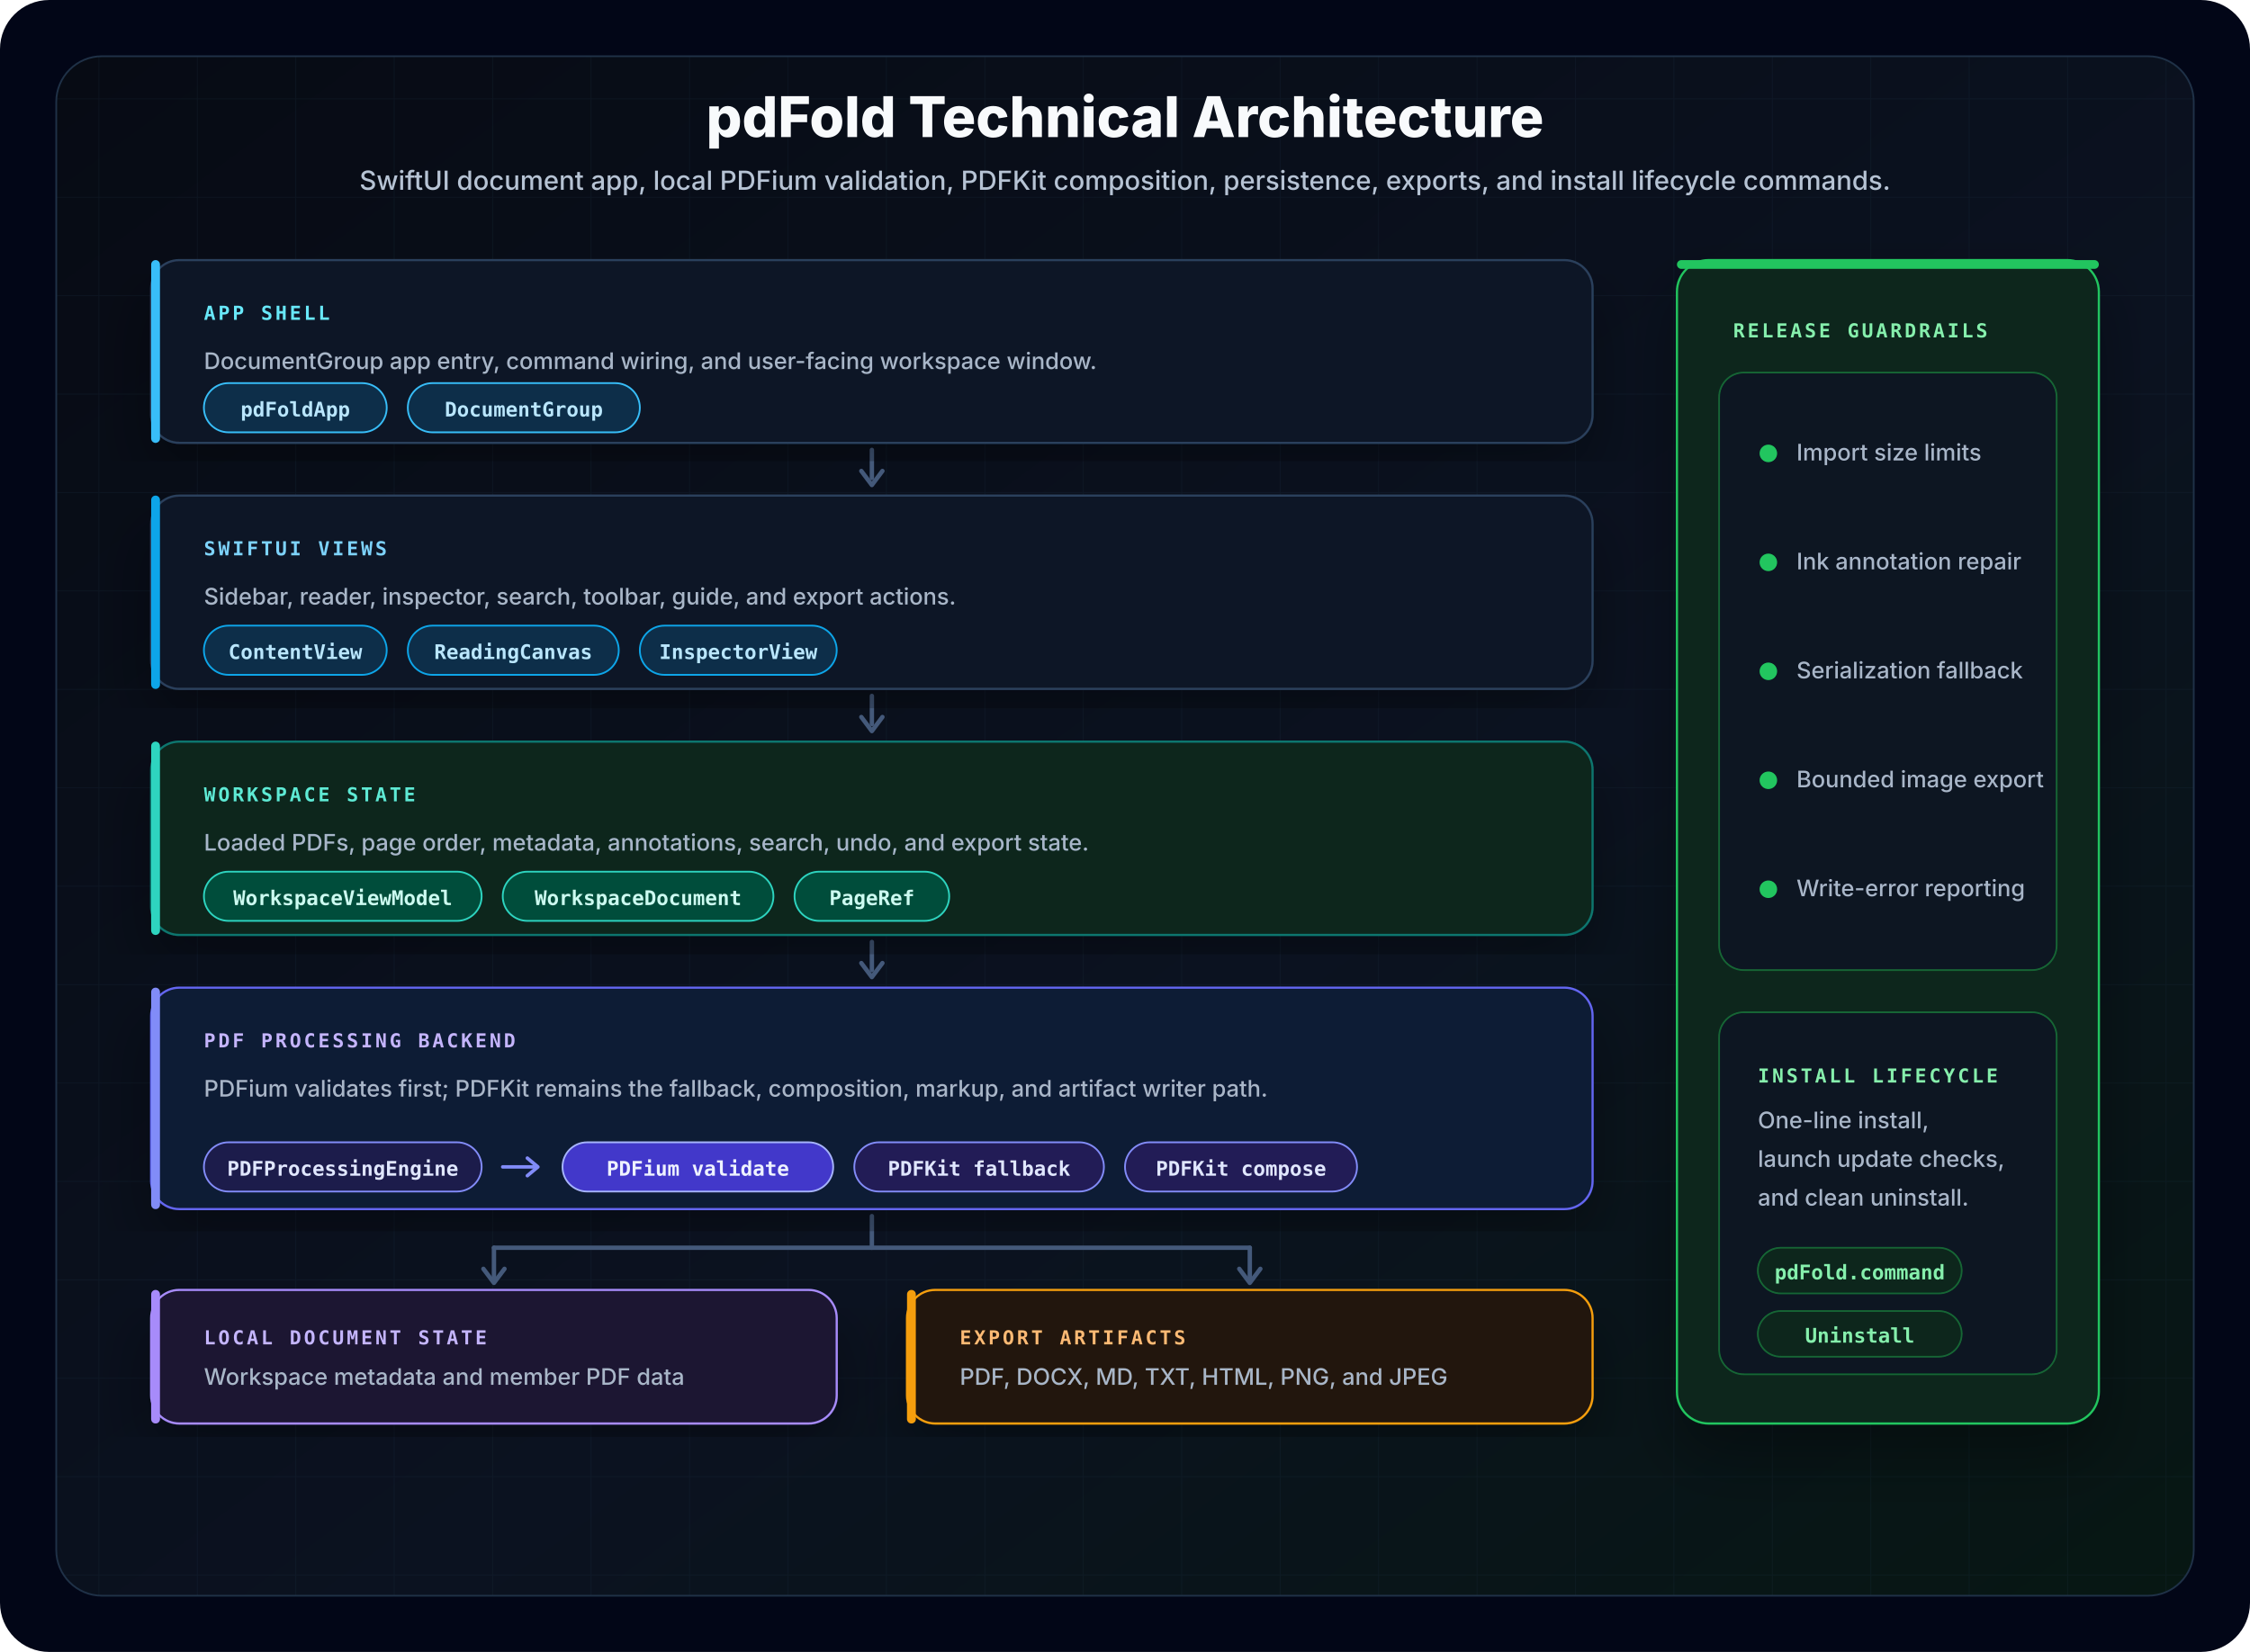
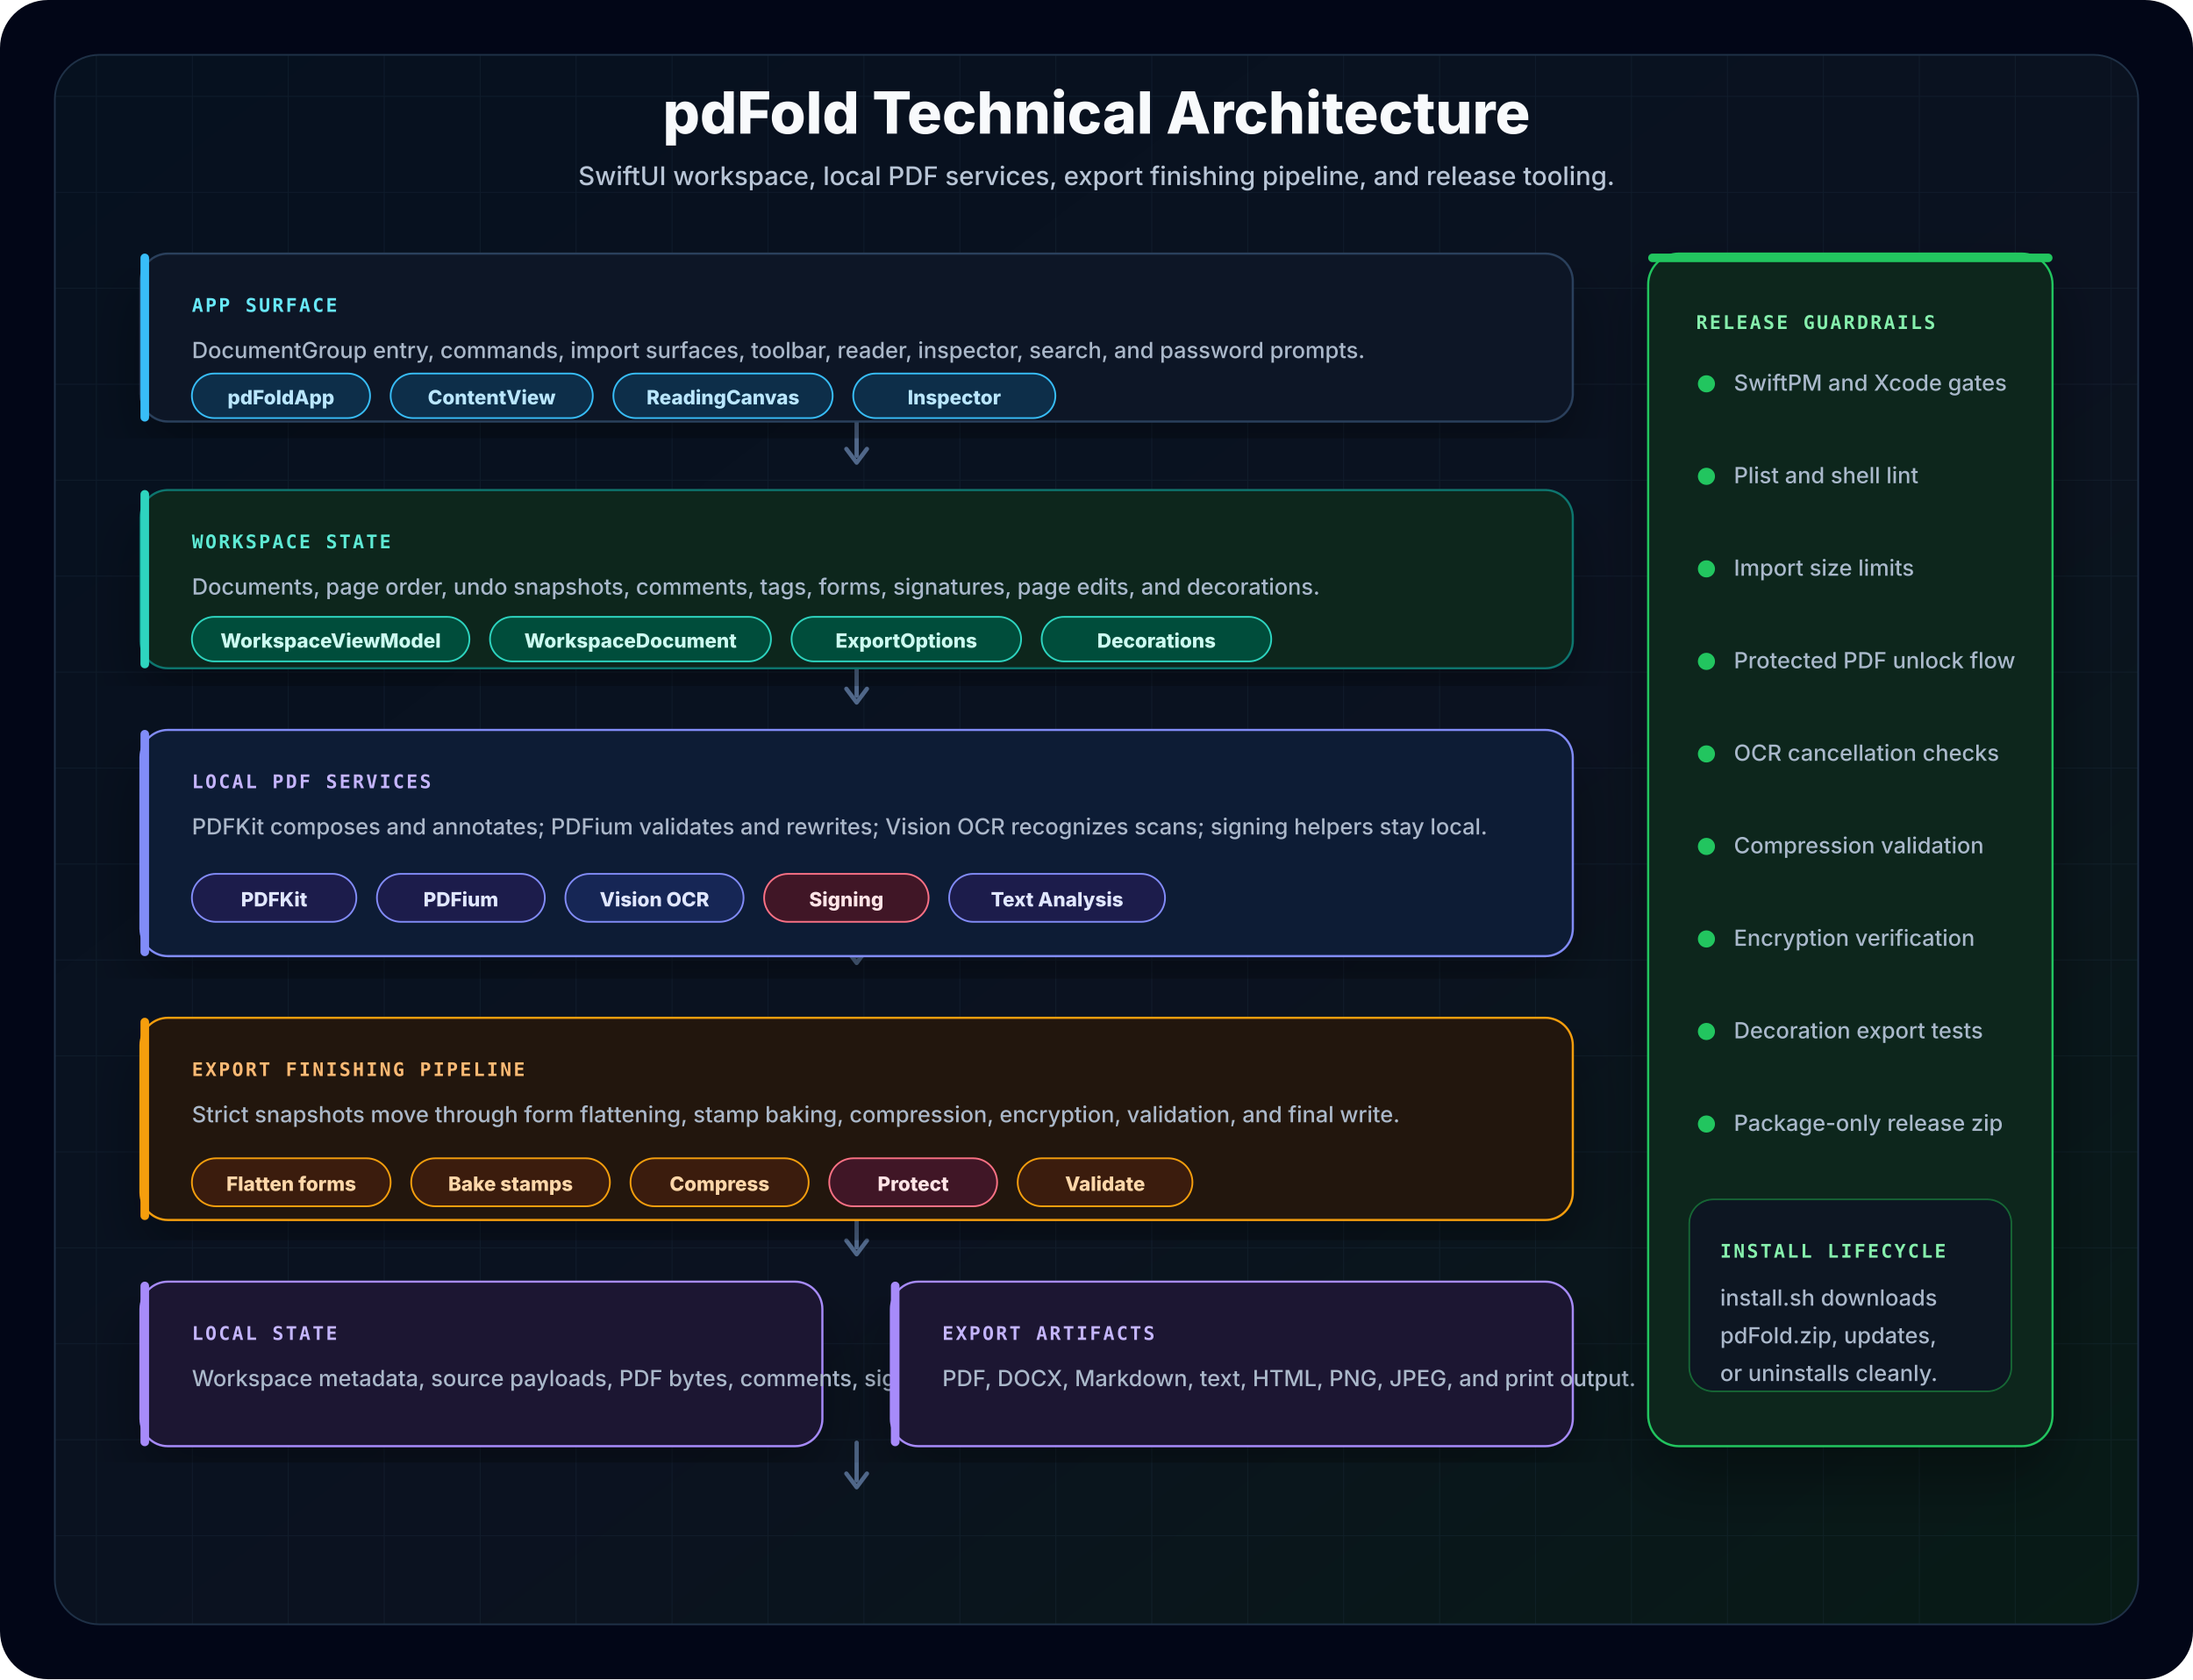
- <svg xmlns="http://www.w3.org/2000/svg" width="1280" height="940" viewBox="0 0 1280 940" fill="none" role="img" aria-labelledby="title desc">
+ <svg xmlns="http://www.w3.org/2000/svg" width="1280" height="980" viewBox="0 0 1280 980" fill="none" role="img" aria-labelledby="title desc">
  <defs>
    <linearGradient id="bg" x1="0" y1="0" x2="1" y2="1">
-       <stop offset="0" stop-color="#070B14" />
+       <stop offset="0" stop-color="#06111F" />
      <stop offset="0.58" stop-color="#0B1220" />
-       <stop offset="1" stop-color="#071713" />
+       <stop offset="1" stop-color="#081B16" />
    </linearGradient>
    <pattern id="grid" width="56" height="56" patternUnits="userSpaceOnUse">
-       <path d="M 56 0 L 0 0 0 56" stroke="#1F3147" stroke-width="1" opacity="0.20" />
+       <path d="M 56 0 L 0 0 0 56" stroke="#274155" stroke-width="1" opacity="0.20" />
    </pattern>
    <filter id="shadow" x="-10%" y="-10%" width="120%" height="120%">
      <feDropShadow dx="0" dy="18" stdDeviation="18" flood-color="#000000" flood-opacity="0.34" />
    </filter>
    <style>
-       .title { font: 800 32px ui-sans-serif, system-ui, -apple-system, BlinkMacSystemFont, "Segoe UI", sans-serif; fill: #F8FAFC; }
-       .subtitle { font: 500 15px ui-sans-serif, system-ui, -apple-system, BlinkMacSystemFont, "Segoe UI", sans-serif; fill: #B6C3D4; }
-       .layerTitle { font: 800 17px ui-sans-serif, system-ui, -apple-system, BlinkMacSystemFont, "Segoe UI", sans-serif; fill: #F8FAFC; }
-       .body { font: 500 13px ui-sans-serif, system-ui, -apple-system, BlinkMacSystemFont, "Segoe UI", sans-serif; fill: #A8B6C8; }
-       .chip { font: 800 11.5px ui-monospace, SFMono-Regular, Menlo, Monaco, Consolas, monospace; }
-       .tag { font: 800 11px ui-monospace, SFMono-Regular, Menlo, Monaco, Consolas, monospace; letter-spacing: 1.5px; }
-       .layer { fill: #101827; stroke: #2B3F5C; stroke-width: 1.25; }
-       .stateLayer { fill: #08251F; stroke: #0F766E; stroke-width: 1.25; }
-       .engineLayer { fill: #111A34; stroke: #6366F1; stroke-width: 1.25; }
-       .artifactLayer { fill: #1B1430; stroke: #A78BFA; stroke-width: 1.25; }
-       .exportLayer { fill: #241609; stroke: #F59E0B; stroke-width: 1.25; }
-       .rail { fill: #08251C; stroke: #22C55E; stroke-width: 1.25; }
-       .flow { fill: none; stroke: #44597A; stroke-width: 2.5; stroke-linecap: round; stroke-linejoin: round; }
+       .title { font: 800 34px ui-sans-serif, system-ui, -apple-system, BlinkMacSystemFont, "Segoe UI", sans-serif; fill: #F8FAFC; }
+       .subtitle { font: 500 15px ui-sans-serif, system-ui, -apple-system, BlinkMacSystemFont, "Segoe UI", sans-serif; fill: #B8C5D6; }
+       .body { font: 500 13px ui-sans-serif, system-ui, -apple-system, BlinkMacSystemFont, "Segoe UI", sans-serif; fill: #AAB8CA; }
+       .chip { font: 800 11.5px ui-sans-serif, system-ui, -apple-system, BlinkMacSystemFont, "Segoe UI", sans-serif; }
+       .tag { font: 800 11px ui-monospace, SFMono-Regular, Menlo, Monaco, Consolas, monospace; letter-spacing: 1.2px; }
+       .layer { fill: #101827; stroke: #2B405C; stroke-width: 1.25; }
+       .state { fill: #08251F; stroke: #0F766E; stroke-width: 1.25; }
+       .engine { fill: #111A34; stroke: #818CF8; stroke-width: 1.25; }
+       .export { fill: #241609; stroke: #F59E0B; stroke-width: 1.25; }
+       .artifact { fill: #1B1430; stroke: #A78BFA; stroke-width: 1.25; }
+       .guard { fill: #08251C; stroke: #22C55E; stroke-width: 1.25; }
+       .flow { fill: none; stroke: #506789; stroke-width: 2.5; stroke-linecap: round; stroke-linejoin: round; }
    </style>
  </defs>
-   <rect width="1280" height="940" rx="28" fill="#020617" />
-   <rect x="32" y="32" width="1216" height="876" rx="26" fill="url(#bg)" />
-   <rect x="32" y="32" width="1216" height="876" rx="26" fill="url(#grid)" />
-   <rect x="32" y="32" width="1216" height="876" rx="26" stroke="#1F3147" />
+   <rect width="1280" height="980" rx="28" fill="#020617" />
+   <rect x="32" y="32" width="1216" height="916" rx="26" fill="url(#bg)" />
+   <rect x="32" y="32" width="1216" height="916" rx="26" fill="url(#grid)" />
+   <rect x="32" y="32" width="1216" height="916" rx="26" stroke="#1F3147" />
  <text x="640" y="78" text-anchor="middle" class="title">pdFold Technical Architecture</text>
-   <text x="640" y="108" text-anchor="middle" class="subtitle">SwiftUI document app, local PDFium validation, PDFKit composition, persistence, exports, and install lifecycle commands.</text>
+   <text x="640" y="108" text-anchor="middle" class="subtitle">SwiftUI workspace, local PDF services, export finishing pipeline, and release tooling.</text>
  <g>
-     <path d="M496 256 V272" class="flow" />
-     <path d="M490 268 L496 276 L502 268" class="flow" />
-     <path d="M496 396 V412" class="flow" />
-     <path d="M490 408 L496 416 L502 408" class="flow" />
-     <path d="M496 536 V552" class="flow" />
-     <path d="M490 548 L496 556 L502 548" class="flow" />
-     <path d="M496 692 V710" class="flow" />
-     <path d="M281 710 H711" class="flow" />
-     <path d="M281 710 V728" class="flow" />
-     <path d="M275 722 L281 730 L287 722" class="flow" />
-     <path d="M711 710 V728" class="flow" />
-     <path d="M705 722 L711 730 L717 722" class="flow" />
+     <path d="M500 245 V266" class="flow" />
+     <path d="M494 262 L500 270 L506 262" class="flow" />
+     <path d="M500 386 V406" class="flow" />
+     <path d="M494 402 L500 410 L506 402" class="flow" />
+     <path d="M500 536 V558" class="flow" />
+     <path d="M494 554 L500 562 L506 554" class="flow" />
+     <path d="M500 708 V728" class="flow" />
+     <path d="M494 724 L500 732 L506 724" class="flow" />
+     <path d="M500 842 V864" class="flow" />
+     <path d="M494 860 L500 868 L506 860" class="flow" />
  </g>
-   <g transform="translate(86 148)" filter="url(#shadow)">
-     <rect width="820" height="104" rx="16" class="layer" />
-     <rect width="5" height="104" rx="2.5" fill="#38BDF8" />
-     <text x="30" y="34" class="tag" fill="#67E8F9">APP SHELL</text>
-     <text x="30" y="62" class="body">DocumentGroup app entry, command wiring, and user-facing workspace window.</text>
+   <g transform="translate(82 148)" filter="url(#shadow)">
+     <rect width="836" height="98" rx="16" class="layer" />
+     <rect width="5" height="98" rx="2.5" fill="#38BDF8" />
+     <text x="30" y="34" class="tag" fill="#67E8F9">APP SURFACE</text>
+     <text x="30" y="61" class="body">DocumentGroup entry, commands, import surfaces, toolbar, reader, inspector, search, and password prompts.</text>
    <g transform="translate(30 70)">
-       <rect x="0" y="0" width="104" height="28" rx="14" fill="#082F49" stroke="#38BDF8" />
-       <text x="52" y="19" text-anchor="middle" class="chip" fill="#BAE6FD">pdFoldApp</text>
-       <rect x="116" y="0" width="132" height="28" rx="14" fill="#082F49" stroke="#38BDF8" />
-       <text x="182" y="19" text-anchor="middle" class="chip" fill="#BAE6FD">DocumentGroup</text>
+       <rect width="104" height="26" rx="13" fill="#082F49" stroke="#38BDF8" />
+       <text x="52" y="18" text-anchor="middle" class="chip" fill="#BAE6FD">pdFoldApp</text>
+       <rect x="116" width="118" height="26" rx="13" fill="#082F49" stroke="#38BDF8" />
+       <text x="175" y="18" text-anchor="middle" class="chip" fill="#BAE6FD">ContentView</text>
+       <rect x="246" width="128" height="26" rx="13" fill="#082F49" stroke="#38BDF8" />
+       <text x="310" y="18" text-anchor="middle" class="chip" fill="#BAE6FD">ReadingCanvas</text>
+       <rect x="386" width="118" height="26" rx="13" fill="#082F49" stroke="#38BDF8" />
+       <text x="445" y="18" text-anchor="middle" class="chip" fill="#BAE6FD">Inspector</text>
    </g>
  </g>
-   <g transform="translate(86 282)" filter="url(#shadow)">
-     <rect width="820" height="110" rx="16" class="layer" />
-     <rect width="5" height="110" rx="2.5" fill="#0EA5E9" />
-     <text x="30" y="34" class="tag" fill="#7DD3FC">SWIFTUI VIEWS</text>
-     <text x="30" y="62" class="body">Sidebar, reader, inspector, search, toolbar, guide, and export actions.</text>
+   <g transform="translate(82 286)" filter="url(#shadow)">
+     <rect width="836" height="104" rx="16" class="state" />
+     <rect width="5" height="104" rx="2.5" fill="#2DD4BF" />
+     <text x="30" y="34" class="tag" fill="#5EEAD4">WORKSPACE STATE</text>
+     <text x="30" y="61" class="body">Documents, page order, undo snapshots, comments, tags, forms, signatures, page edits, and decorations.</text>
    <g transform="translate(30 74)">
-       <rect x="0" y="0" width="104" height="28" rx="14" fill="#082F49" stroke="#0EA5E9" />
-       <text x="52" y="19" text-anchor="middle" class="chip" fill="#BAE6FD">ContentView</text>
-       <rect x="116" y="0" width="120" height="28" rx="14" fill="#082F49" stroke="#0EA5E9" />
-       <text x="176" y="19" text-anchor="middle" class="chip" fill="#BAE6FD">ReadingCanvas</text>
-       <rect x="248" y="0" width="112" height="28" rx="14" fill="#082F49" stroke="#0EA5E9" />
-       <text x="304" y="19" text-anchor="middle" class="chip" fill="#BAE6FD">InspectorView</text>
+       <rect width="162" height="26" rx="13" fill="#064E3B" stroke="#2DD4BF" />
+       <text x="81" y="18" text-anchor="middle" class="chip" fill="#CCFBF1">WorkspaceViewModel</text>
+       <rect x="174" width="164" height="26" rx="13" fill="#064E3B" stroke="#2DD4BF" />
+       <text x="256" y="18" text-anchor="middle" class="chip" fill="#CCFBF1">WorkspaceDocument</text>
+       <rect x="350" width="134" height="26" rx="13" fill="#064E3B" stroke="#2DD4BF" />
+       <text x="417" y="18" text-anchor="middle" class="chip" fill="#CCFBF1">ExportOptions</text>
+       <rect x="496" width="134" height="26" rx="13" fill="#064E3B" stroke="#2DD4BF" />
+       <text x="563" y="18" text-anchor="middle" class="chip" fill="#CCFBF1">Decorations</text>
    </g>
  </g>
-   <g transform="translate(86 422)" filter="url(#shadow)">
-     <rect width="820" height="110" rx="16" class="stateLayer" />
-     <rect width="5" height="110" rx="2.5" fill="#2DD4BF" />
-     <text x="30" y="34" class="tag" fill="#5EEAD4">WORKSPACE STATE</text>
-     <text x="30" y="62" class="body">Loaded PDFs, page order, metadata, annotations, search, undo, and export state.</text>
-     <g transform="translate(30 74)">
-       <rect x="0" y="0" width="158" height="28" rx="14" fill="#064E3B" stroke="#2DD4BF" />
-       <text x="79" y="19" text-anchor="middle" class="chip" fill="#CCFBF1">WorkspaceViewModel</text>
-       <rect x="170" y="0" width="154" height="28" rx="14" fill="#064E3B" stroke="#2DD4BF" />
-       <text x="247" y="19" text-anchor="middle" class="chip" fill="#CCFBF1">WorkspaceDocument</text>
-       <rect x="336" y="0" width="88" height="28" rx="14" fill="#064E3B" stroke="#2DD4BF" />
-       <text x="380" y="19" text-anchor="middle" class="chip" fill="#CCFBF1">PageRef</text>
+   <g transform="translate(82 426)" filter="url(#shadow)">
+     <rect width="836" height="132" rx="16" class="engine" />
+     <rect width="5" height="132" rx="2.5" fill="#818CF8" />
+     <text x="30" y="34" class="tag" fill="#C4B5FD">LOCAL PDF SERVICES</text>
+     <text x="30" y="61" class="body">PDFKit composes and annotates; PDFium validates and rewrites; Vision OCR recognizes scans; signing helpers stay local.</text>
+     <g transform="translate(30 84)">
+       <rect width="96" height="28" rx="14" fill="#1E1B4B" stroke="#818CF8" />
+       <text x="48" y="19" text-anchor="middle" class="chip" fill="#E0E7FF">PDFKit</text>
+       <rect x="108" width="98" height="28" rx="14" fill="#1E1B4B" stroke="#818CF8" />
+       <text x="157" y="19" text-anchor="middle" class="chip" fill="#E0E7FF">PDFium</text>
+       <rect x="218" width="104" height="28" rx="14" fill="#172554" stroke="#818CF8" />
+       <text x="270" y="19" text-anchor="middle" class="chip" fill="#E0E7FF">Vision OCR</text>
+       <rect x="334" width="96" height="28" rx="14" fill="#3F1727" stroke="#FB7185" />
+       <text x="382" y="19" text-anchor="middle" class="chip" fill="#FFE4E6">Signing</text>
+       <rect x="442" width="126" height="28" rx="14" fill="#1E1B4B" stroke="#818CF8" />
+       <text x="505" y="19" text-anchor="middle" class="chip" fill="#E0E7FF">Text Analysis</text>
    </g>
  </g>
-   <g transform="translate(86 562)" filter="url(#shadow)">
-     <rect width="820" height="126" rx="16" class="engineLayer" />
-     <rect width="5" height="126" rx="2.5" fill="#818CF8" />
-     <text x="30" y="34" class="tag" fill="#C4B5FD">PDF PROCESSING BACKEND</text>
-     <text x="30" y="62" class="body">PDFium validates first; PDFKit remains the fallback, composition, markup, and artifact writer path.</text>
-     <g transform="translate(30 88)">
-       <rect x="0" y="0" width="158" height="28" rx="14" fill="#1E1B4B" stroke="#818CF8" />
-       <text x="79" y="19" text-anchor="middle" class="chip" fill="#E0E7FF">PDFProcessingEngine</text>
-       <path d="M170 14 H188" stroke="#818CF8" stroke-width="2" stroke-linecap="round" />
-       <path d="M184 9 L190 14 L184 19" stroke="#818CF8" stroke-width="2" stroke-linecap="round" stroke-linejoin="round" />
-       <rect x="204" y="0" width="154" height="28" rx="14" fill="#4338CA" stroke="#A5B4FC" />
-       <text x="281" y="19" text-anchor="middle" class="chip" fill="#EEF2FF">PDFium validate</text>
-       <rect x="370" y="0" width="142" height="28" rx="14" fill="#241B56" stroke="#818CF8" />
-       <text x="441" y="19" text-anchor="middle" class="chip" fill="#E0E7FF">PDFKit fallback</text>
-       <rect x="524" y="0" width="132" height="28" rx="14" fill="#241B56" stroke="#818CF8" />
-       <text x="590" y="19" text-anchor="middle" class="chip" fill="#E0E7FF">PDFKit compose</text>
+   <g transform="translate(82 594)" filter="url(#shadow)">
+     <rect width="836" height="118" rx="16" class="export" />
+     <rect width="5" height="118" rx="2.5" fill="#F59E0B" />
+     <text x="30" y="34" class="tag" fill="#FDBA74">EXPORT FINISHING PIPELINE</text>
+     <text x="30" y="61" class="body">Strict snapshots move through form flattening, stamp baking, compression, encryption, validation, and final write.</text>
+     <g transform="translate(30 82)">
+       <rect width="116" height="28" rx="14" fill="#3B1E08" stroke="#F59E0B" />
+       <text x="58" y="19" text-anchor="middle" class="chip" fill="#FED7AA">Flatten forms</text>
+       <rect x="128" width="116" height="28" rx="14" fill="#3B1E08" stroke="#F59E0B" />
+       <text x="186" y="19" text-anchor="middle" class="chip" fill="#FED7AA">Bake stamps</text>
+       <rect x="256" width="104" height="28" rx="14" fill="#3B1E08" stroke="#F59E0B" />
+       <text x="308" y="19" text-anchor="middle" class="chip" fill="#FED7AA">Compress</text>
+       <rect x="372" width="98" height="28" rx="14" fill="#3F1727" stroke="#FB7185" />
+       <text x="421" y="19" text-anchor="middle" class="chip" fill="#FFE4E6">Protect</text>
+       <rect x="482" width="102" height="28" rx="14" fill="#3B1E08" stroke="#F59E0B" />
+       <text x="533" y="19" text-anchor="middle" class="chip" fill="#FED7AA">Validate</text>
    </g>
  </g>
-   <g transform="translate(86 734)" filter="url(#shadow)">
-     <rect width="390" height="76" rx="16" class="artifactLayer" />
-     <rect width="5" height="76" rx="2.5" fill="#A78BFA" />
-     <text x="30" y="31" class="tag" fill="#C4B5FD">LOCAL DOCUMENT STATE</text>
-     <text x="30" y="54" class="body">Workspace metadata and member PDF data</text>
+   <g transform="translate(82 748)" filter="url(#shadow)">
+     <rect width="398" height="96" rx="16" class="artifact" />
+     <rect width="5" height="96" rx="2.5" fill="#A78BFA" />
+     <text x="30" y="34" class="tag" fill="#C4B5FD">LOCAL STATE</text>
+     <text x="30" y="61" class="body">Workspace metadata, source payloads, PDF bytes, comments, signatures, and page edit state.</text>
  </g>
-   <g transform="translate(516 734)" filter="url(#shadow)">
-     <rect width="390" height="76" rx="16" class="exportLayer" />
-     <rect width="5" height="76" rx="2.5" fill="#F59E0B" />
-     <text x="30" y="31" class="tag" fill="#FDBA74">EXPORT ARTIFACTS</text>
-     <text x="30" y="54" class="body">PDF, DOCX, MD, TXT, HTML, PNG, and JPEG</text>
+   <g transform="translate(520 748)" filter="url(#shadow)">
+     <rect width="398" height="96" rx="16" class="artifact" />
+     <rect width="5" height="96" rx="2.5" fill="#A78BFA" />
+     <text x="30" y="34" class="tag" fill="#C4B5FD">EXPORT ARTIFACTS</text>
+     <text x="30" y="61" class="body">PDF, DOCX, Markdown, text, HTML, PNG, JPEG, and print output.</text>
  </g>
-   <g transform="translate(954 148)" filter="url(#shadow)">
-     <rect width="240" height="662" rx="18" class="rail" />
-     <rect width="240" height="5" rx="2.5" fill="#22C55E" />
-     <text x="32" y="44" class="tag" fill="#86EFAC">RELEASE GUARDRAILS</text>
-     <rect x="24" y="64" width="192" height="340" rx="14" fill="#0B1220" stroke="#166534" />
-     <g transform="translate(46 110)">
+   <g transform="translate(962 148)" filter="url(#shadow)">
+     <rect width="236" height="696" rx="18" class="guard" />
+     <rect width="236" height="5" rx="2.5" fill="#22C55E" />
+     <text x="28" y="44" class="tag" fill="#86EFAC">RELEASE GUARDRAILS</text>
+     <g transform="translate(28 76)">
      <circle cx="6" cy="0" r="5" fill="#22C55E" />
-       <text x="22" y="4" class="body">Import size limits</text>
-       <circle cx="6" cy="62" r="5" fill="#22C55E" />
-       <text x="22" y="66" class="body">Ink annotation repair</text>
-       <circle cx="6" cy="124" r="5" fill="#22C55E" />
-       <text x="22" y="128" class="body">Serialization fallback</text>
-       <circle cx="6" cy="186" r="5" fill="#22C55E" />
-       <text x="22" y="190" class="body">Bounded image export</text>
-       <circle cx="6" cy="248" r="5" fill="#22C55E" />
-       <text x="22" y="252" class="body">Write-error reporting</text>
+       <text x="22" y="4" class="body">SwiftPM and Xcode gates</text>
+       <circle cx="6" cy="54" r="5" fill="#22C55E" />
+       <text x="22" y="58" class="body">Plist and shell lint</text>
+       <circle cx="6" cy="108" r="5" fill="#22C55E" />
+       <text x="22" y="112" class="body">Import size limits</text>
+       <circle cx="6" cy="162" r="5" fill="#22C55E" />
+       <text x="22" y="166" class="body">Protected PDF unlock flow</text>
+       <circle cx="6" cy="216" r="5" fill="#22C55E" />
+       <text x="22" y="220" class="body">OCR cancellation checks</text>
+       <circle cx="6" cy="270" r="5" fill="#22C55E" />
+       <text x="22" y="274" class="body">Compression validation</text>
+       <circle cx="6" cy="324" r="5" fill="#22C55E" />
+       <text x="22" y="328" class="body">Encryption verification</text>
+       <circle cx="6" cy="378" r="5" fill="#22C55E" />
+       <text x="22" y="382" class="body">Decoration export tests</text>
+       <circle cx="6" cy="432" r="5" fill="#22C55E" />
+       <text x="22" y="436" class="body">Package-only release zip</text>
    </g>
-     <rect x="24" y="428" width="192" height="206" rx="14" fill="#0B1220" stroke="#166534" />
-     <text x="46" y="468" class="tag" fill="#86EFAC">INSTALL LIFECYCLE</text>
-     <text x="46" y="494" class="body">One-line install,</text>
-     <text x="46" y="516" class="body">launch update checks,</text>
-     <text x="46" y="538" class="body">and clean uninstall.</text>
-     <g transform="translate(46 562)">
-       <rect x="0" y="0" width="116" height="26" rx="13" fill="#08251C" stroke="#166534" />
-       <text x="58" y="18" text-anchor="middle" class="chip" fill="#86EFAC">pdFold.command</text>
-       <rect x="0" y="36" width="116" height="26" rx="13" fill="#08251C" stroke="#166534" />
-       <text x="58" y="54" text-anchor="middle" class="chip" fill="#86EFAC">Uninstall</text>
-     </g>
+     <rect x="24" y="552" width="188" height="112" rx="14" fill="#0B1220" stroke="#166534" />
+     <text x="42" y="586" class="tag" fill="#86EFAC">INSTALL LIFECYCLE</text>
+     <text x="42" y="614" class="body">install.sh downloads</text>
+     <text x="42" y="636" class="body">pdFold.zip, updates,</text>
+     <text x="42" y="658" class="body">or uninstalls cleanly.</text>
  </g>
</svg>
